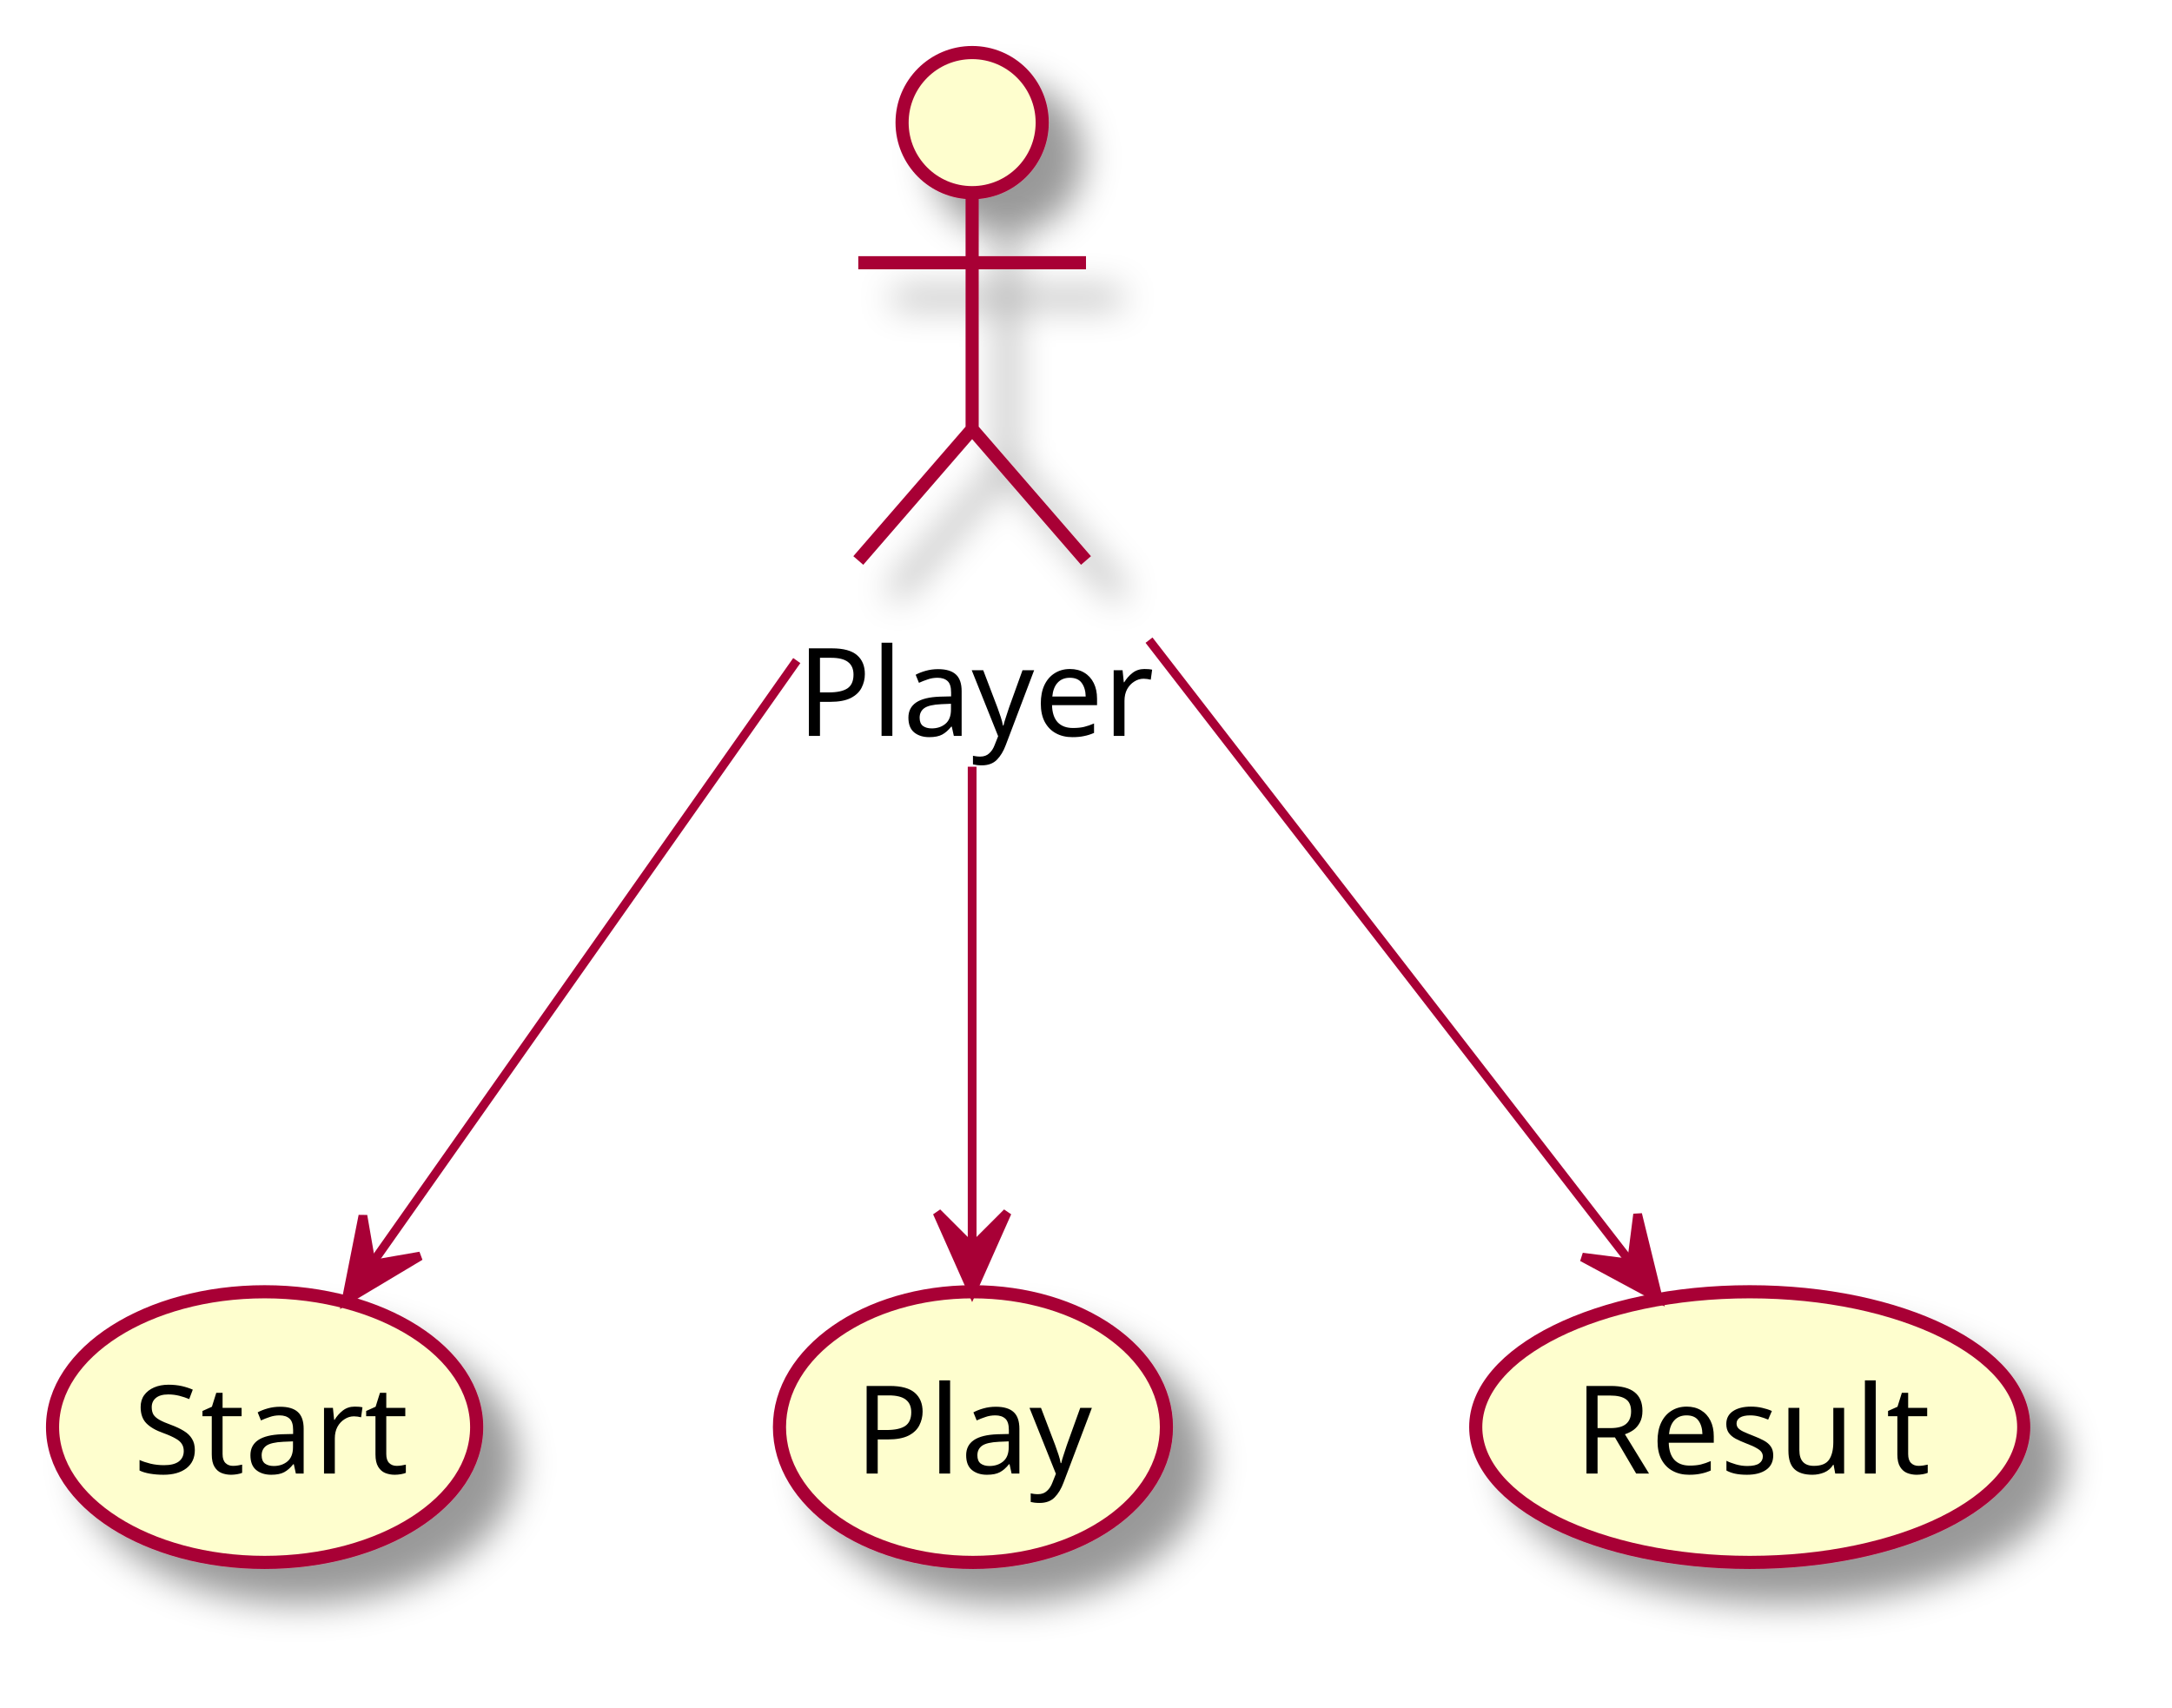
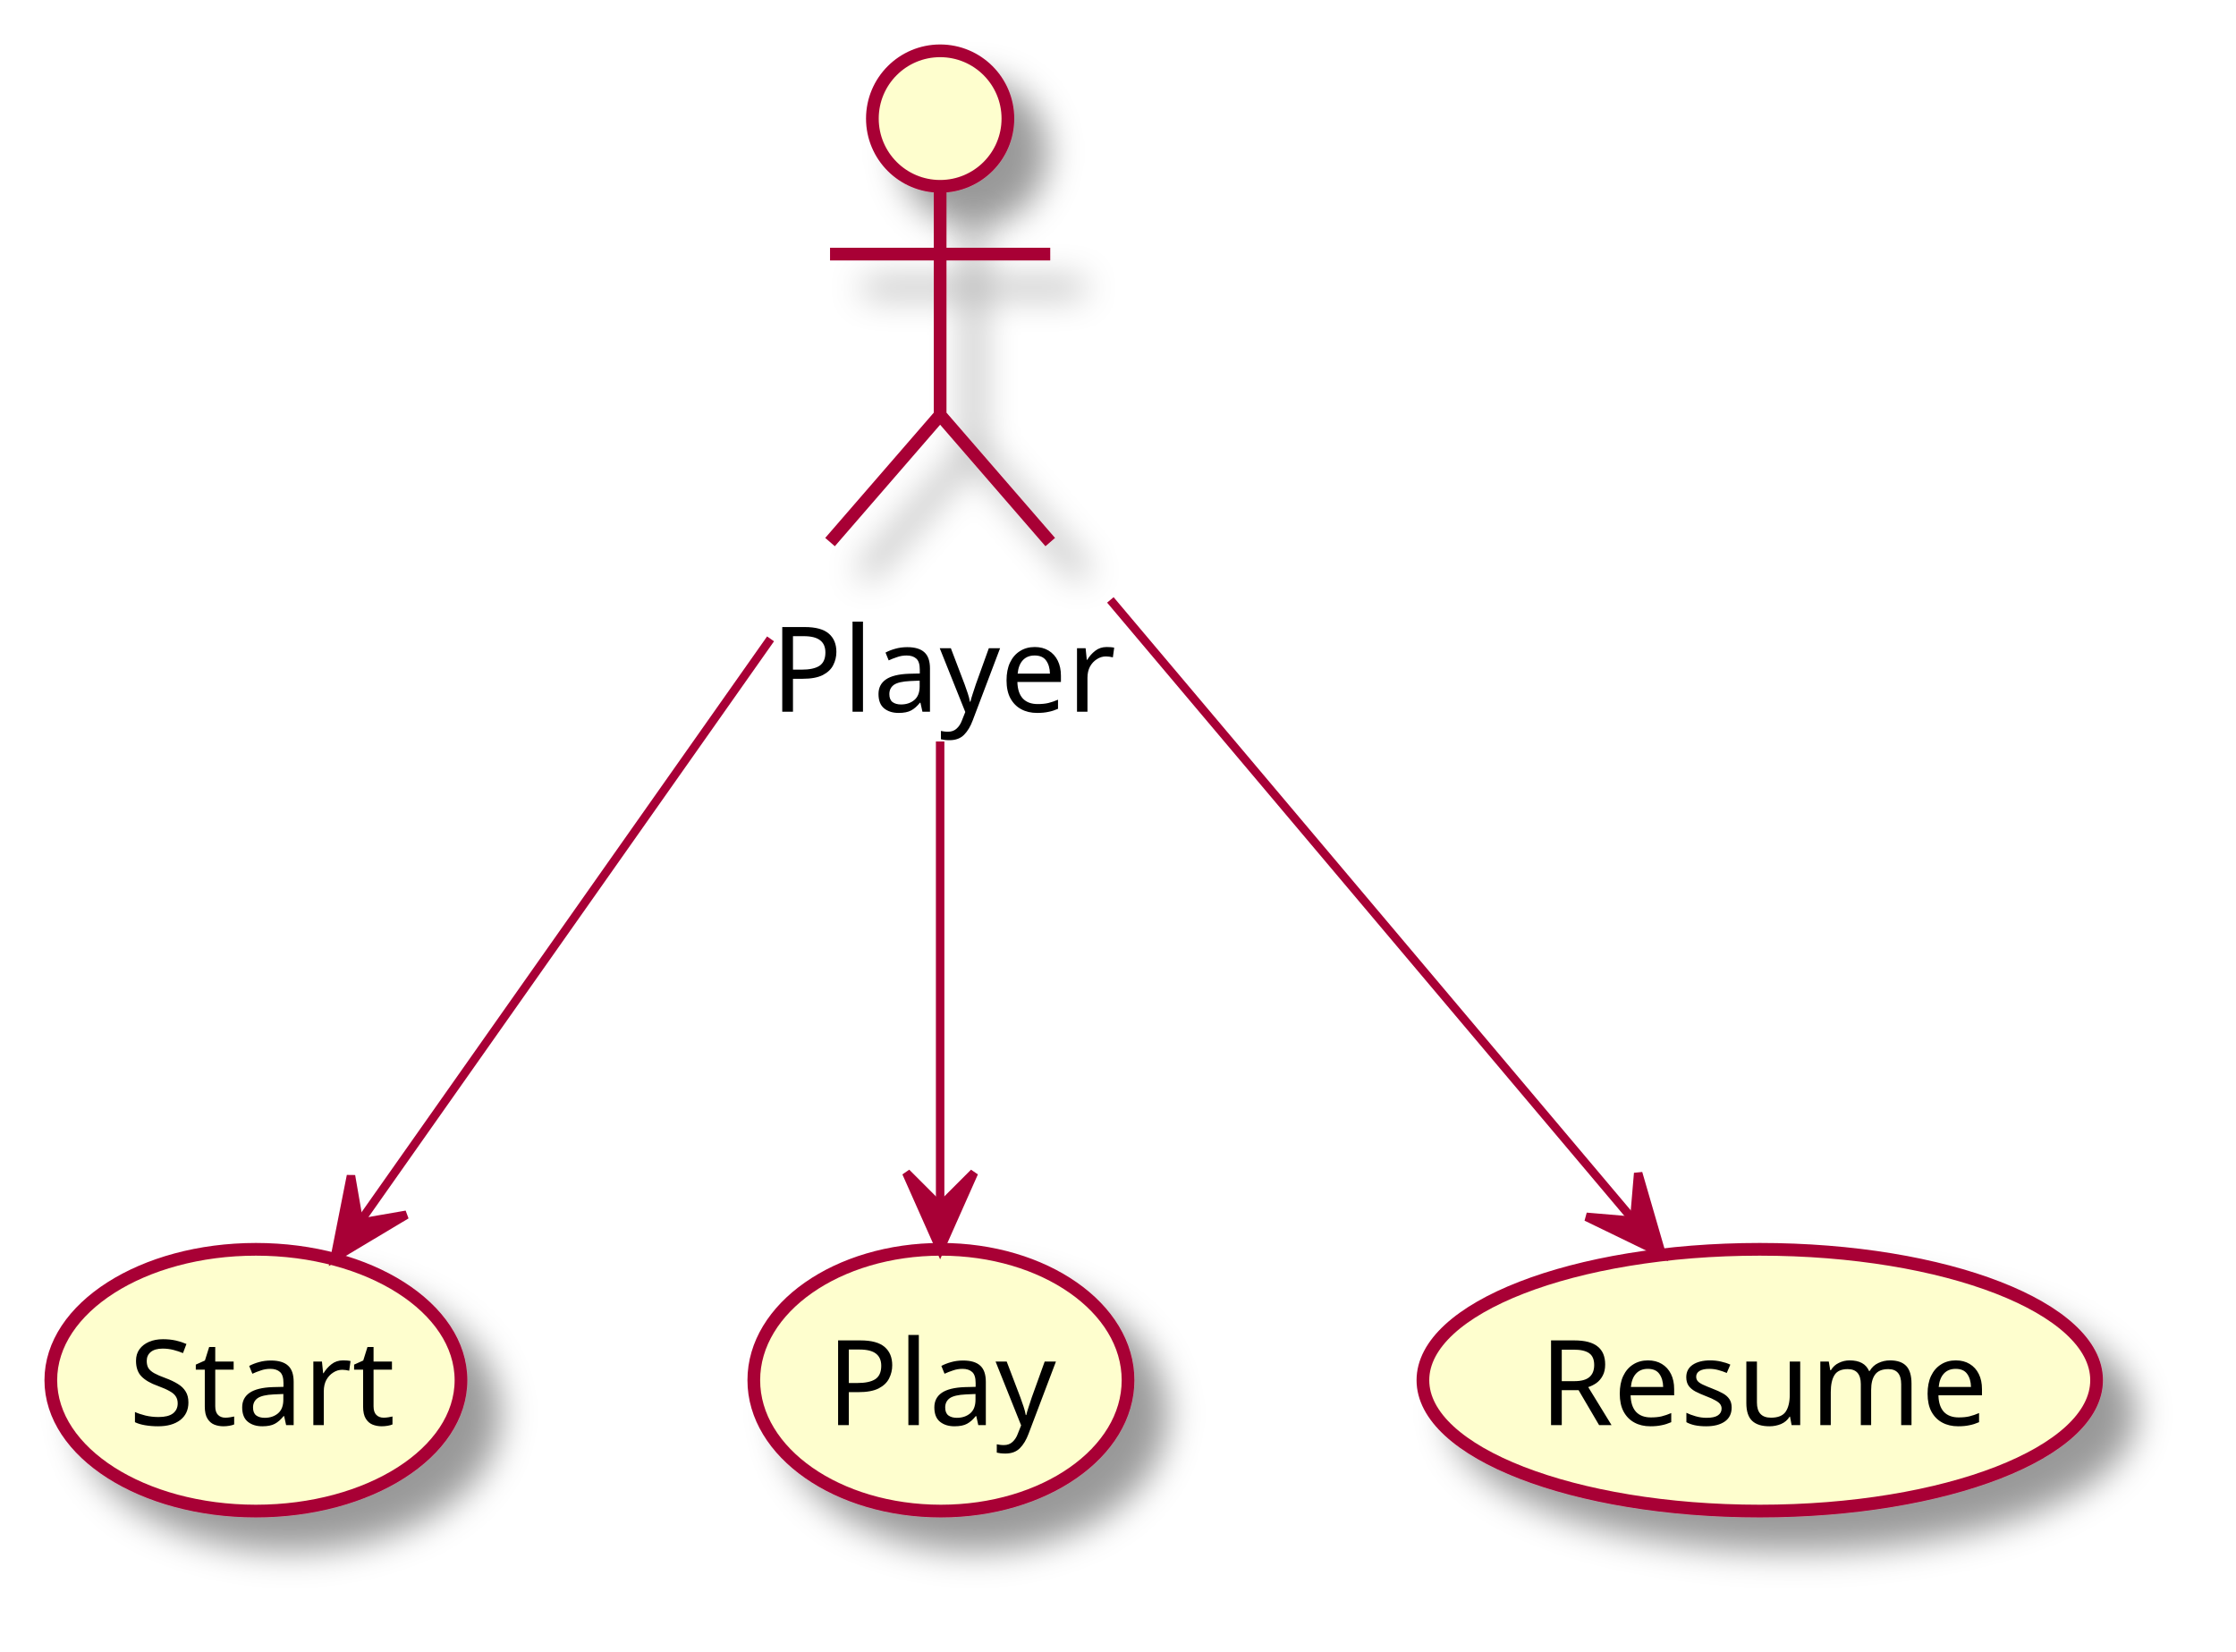
- <svg xmlns="http://www.w3.org/2000/svg" contentScriptType="application/ecmascript" contentStyleType="text/css" height="195px" preserveAspectRatio="none" style="width:248px;height:195px;" version="1.1" viewBox="0 0 248 195" width="248px" zoomAndPan="magnify">
+ <svg xmlns="http://www.w3.org/2000/svg" contentScriptType="application/ecmascript" contentStyleType="text/css" height="195px" preserveAspectRatio="none" style="width:264px;height:195px;" version="1.1" viewBox="0 0 264 195" width="264px" zoomAndPan="magnify">
  <defs>
-     <filter height="300%" id="frgap87fu7hke" width="300%" x="-1" y="-1">
+     <filter height="300%" id="fdoxng8643k8i" width="300%" x="-1" y="-1">
      <feGaussianBlur result="blurOut" stdDeviation="2.0" />
      <feColorMatrix in="blurOut" result="blurOut2" type="matrix" values="0 0 0 0 0 0 0 0 0 0 0 0 0 0 0 0 0 0 .4 0" />
      <feOffset dx="4.0" dy="4.0" in="blurOut2" result="blurOut3" />
      <feBlend in="SourceGraphic" in2="blurOut3" mode="normal" />
    </filter>
  </defs>
  <g>
-     <ellipse cx="111" cy="14" fill="#FEFECE" filter="url(#frgap87fu7hke)" rx="8" ry="8" style="stroke: #A80036; stroke-width: 1.5;" />
-     <path d="M111,22 L111,49 M98,30 L124,30 M111,49 L98,64 M111,49 L124,64 " fill="none" filter="url(#frgap87fu7hke)" style="stroke: #A80036; stroke-width: 1.5;" />
+     <ellipse cx="111" cy="14" fill="#FEFECE" filter="url(#fdoxng8643k8i)" rx="8" ry="8" style="stroke: #A80036; stroke-width: 1.5;" />
+     <path d="M111,22 L111,49 M98,30 L124,30 M111,49 L98,64 M111,49 L124,64 " fill="none" filter="url(#fdoxng8643k8i)" style="stroke: #A80036; stroke-width: 1.5;" />
    <text fill="#000000" font-family="sans-serif" font-size="14" lengthAdjust="spacingAndGlyphs" textLength="40" x="91" y="84.033">Player</text>
-     <ellipse cx="30.213" cy="162.952" fill="#FEFECE" filter="url(#frgap87fu7hke)" rx="24.213" ry="15.452" style="stroke: #A80036; stroke-width: 1.5;" />
+     <ellipse cx="30.213" cy="162.952" fill="#FEFECE" filter="url(#fdoxng8643k8i)" rx="24.213" ry="15.452" style="stroke: #A80036; stroke-width: 1.5;" />
    <text fill="#000000" font-family="sans-serif" font-size="14" lengthAdjust="spacingAndGlyphs" textLength="30" x="15.213" y="168.256">Start</text>
-     <ellipse cx="111.092" cy="162.952" fill="#FEFECE" filter="url(#frgap87fu7hke)" rx="22.092" ry="15.452" style="stroke: #A80036; stroke-width: 1.5;" />
+     <ellipse cx="111.092" cy="162.952" fill="#FEFECE" filter="url(#fdoxng8643k8i)" rx="22.092" ry="15.452" style="stroke: #A80036; stroke-width: 1.5;" />
    <text fill="#000000" font-family="sans-serif" font-size="14" lengthAdjust="spacingAndGlyphs" textLength="27" x="97.592" y="168.256">Play</text>
-     <ellipse cx="199.784" cy="162.952" fill="#FEFECE" filter="url(#frgap87fu7hke)" rx="31.284" ry="15.452" style="stroke: #A80036; stroke-width: 1.5;" />
-     <text fill="#000000" font-family="sans-serif" font-size="14" lengthAdjust="spacingAndGlyphs" textLength="40" x="179.784" y="168.256">Result</text>
+     <ellipse cx="207.77" cy="162.952" fill="#FEFECE" filter="url(#fdoxng8643k8i)" rx="39.77" ry="15.452" style="stroke: #A80036; stroke-width: 1.5;" />
+     <text fill="#000000" font-family="sans-serif" font-size="14" lengthAdjust="spacingAndGlyphs" textLength="52" x="181.77" y="168.256">Resume</text>
    <path d="M90.978,75.427 C75.862,96.888 55.581,125.681 42.648,144.043 " fill="none" id="Player-&gt;Start" style="stroke: #A80036; stroke-width: 1.0;" />
    <polygon fill="#A80036" points="39.526,148.475,47.979,143.421,42.405,144.387,41.439,138.814,39.526,148.475" style="stroke: #A80036; stroke-width: 1.0;" />
    <path d="M111,87.545 C111,106.09 111,127.219 111,142.22 " fill="none" id="Player-&gt;Play" style="stroke: #A80036; stroke-width: 1.0;" />
    <polygon fill="#A80036" points="111,147.452,115,138.452,111,142.452,107,138.452,111,147.452" style="stroke: #A80036; stroke-width: 1.0;" />
-     <path d="M131.195,73.095 C147.979,94.782 171.416,125.066 186.145,144.098 " fill="none" id="Player-&gt;Result" style="stroke: #A80036; stroke-width: 1.0;" />
-     <polygon fill="#A80036" points="189.331,148.214,186.986,138.648,186.271,144.26,180.66,143.544,189.331,148.214" style="stroke: #A80036; stroke-width: 1.0;" />
+     <path d="M131.098,70.828 C149.361,92.48 175.92,123.967 192.564,143.699 " fill="none" id="Player-&gt;Resume" style="stroke: #A80036; stroke-width: 1.0;" />
+     <polygon fill="#A80036" points="196.162,147.965,193.416,138.507,192.938,144.144,187.301,143.666,196.162,147.965" style="stroke: #A80036; stroke-width: 1.0;" />
  </g>
</svg>
